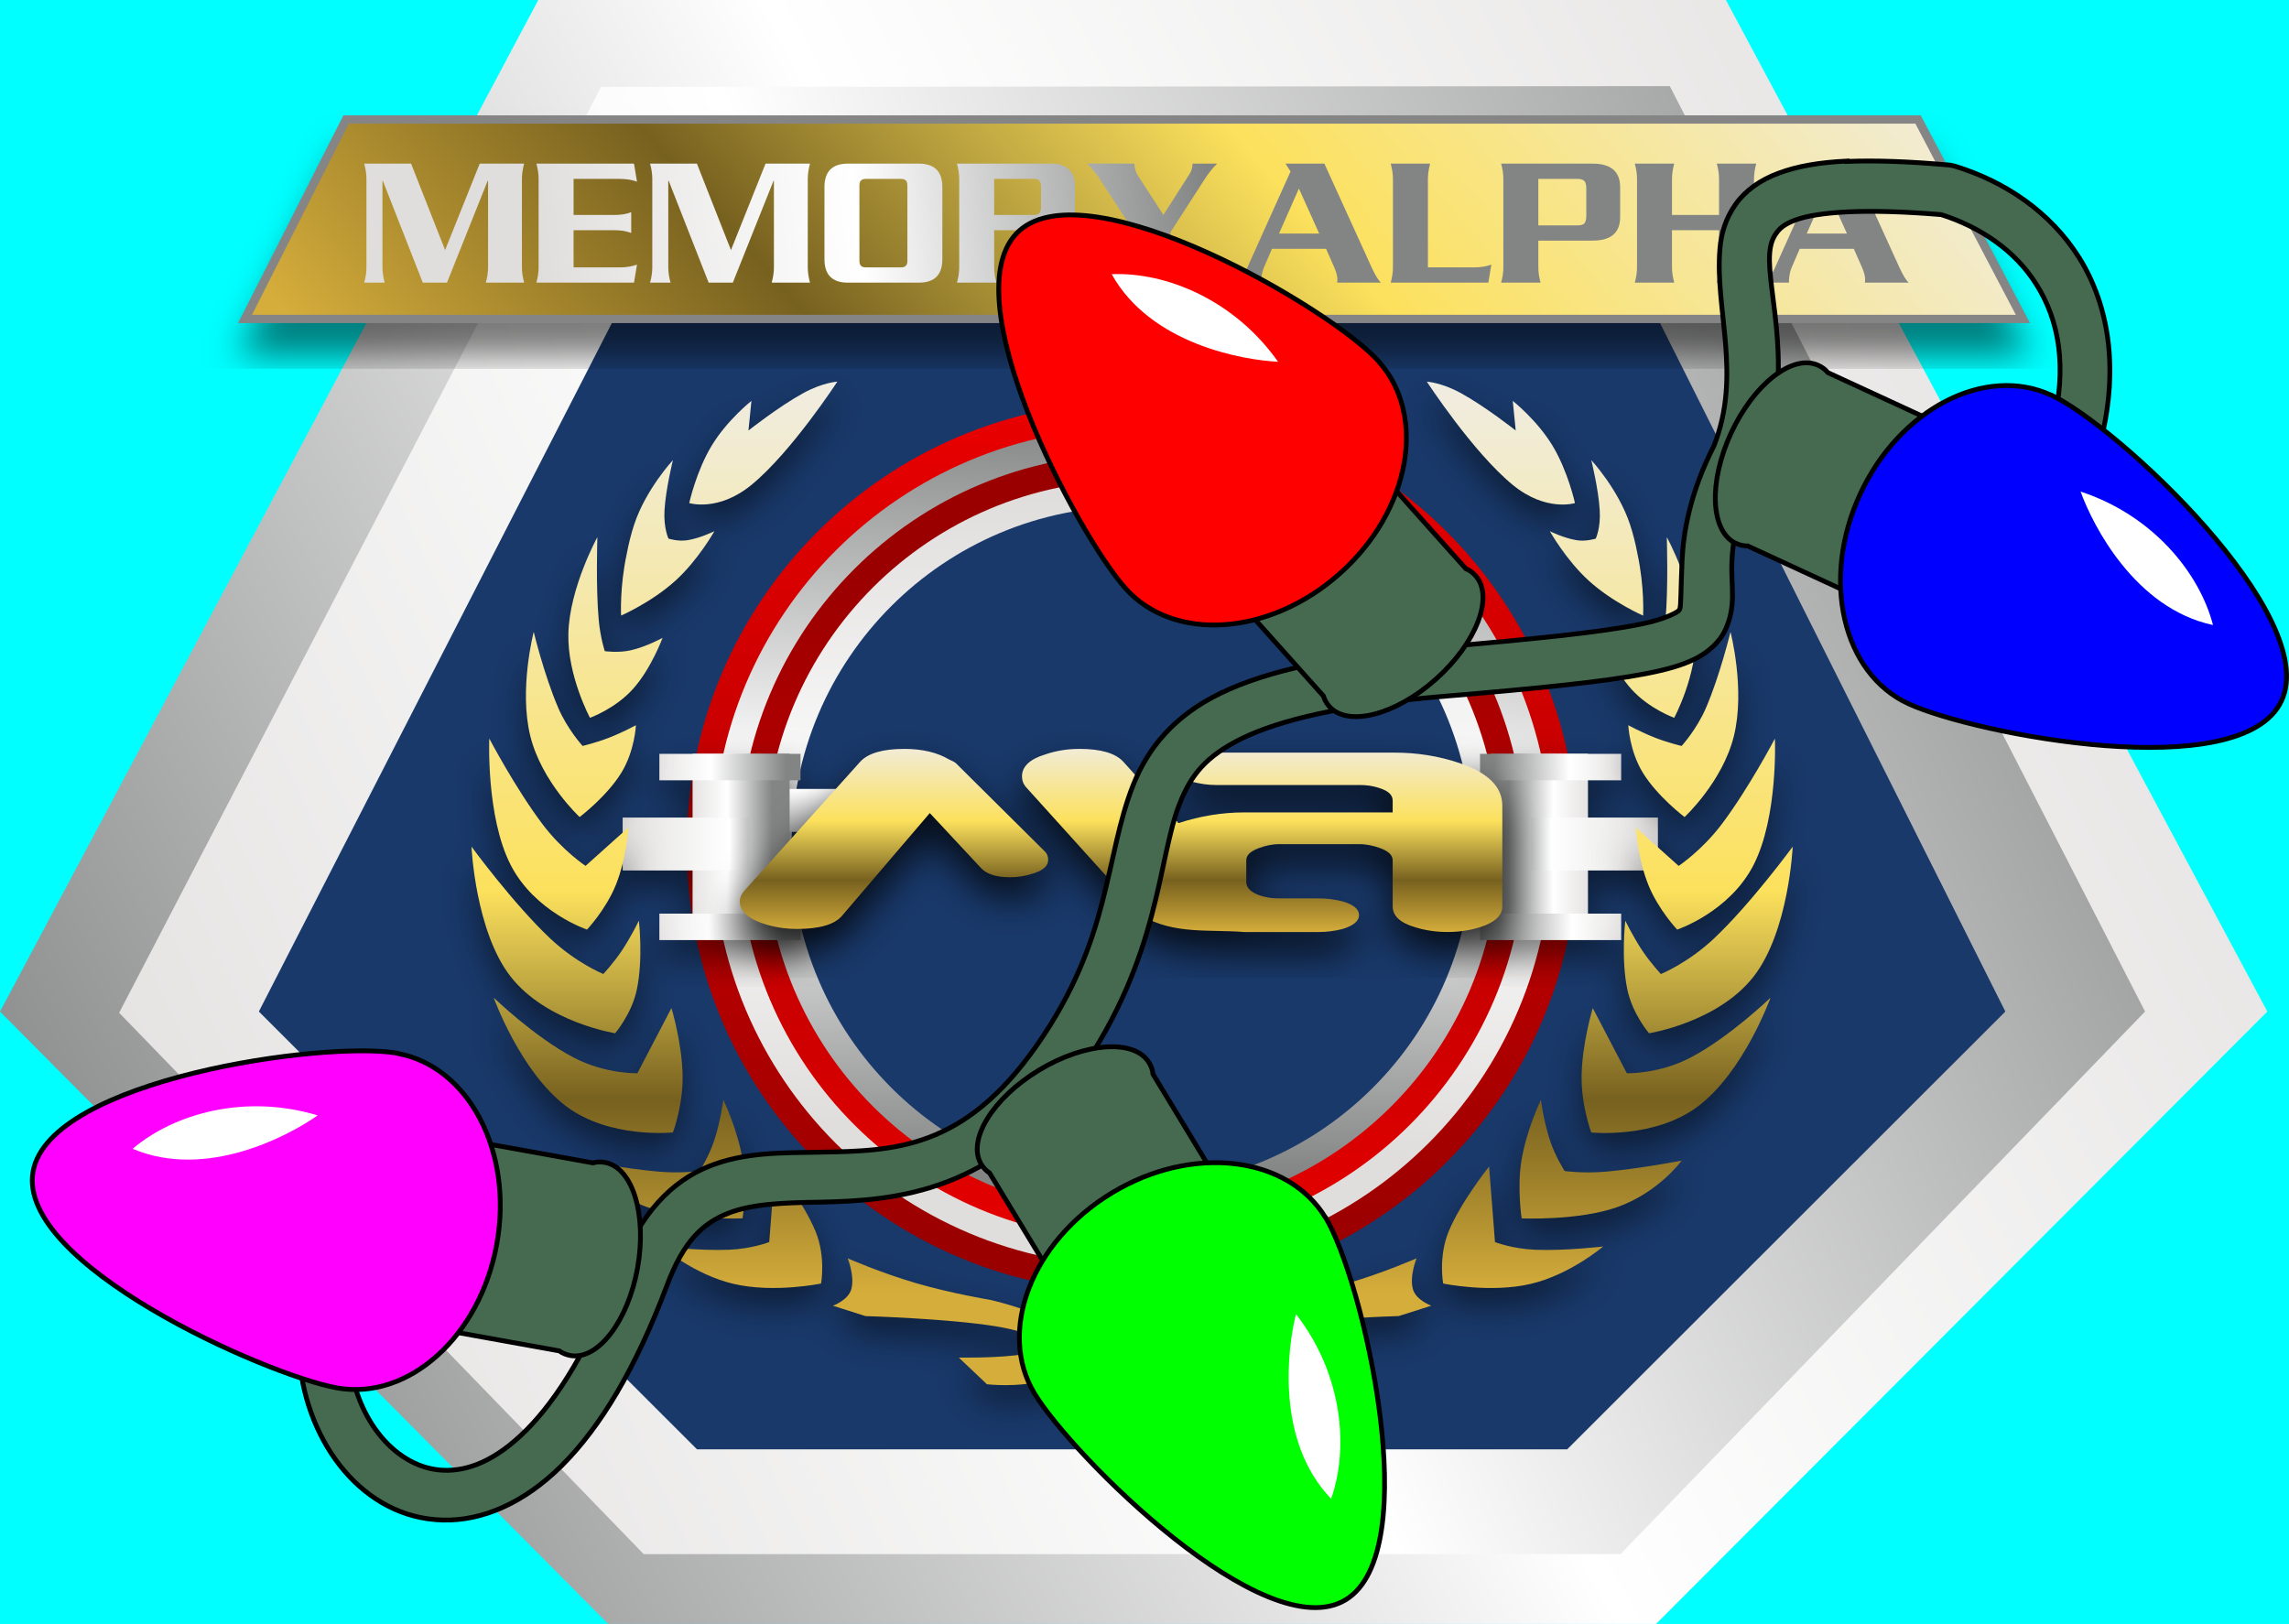
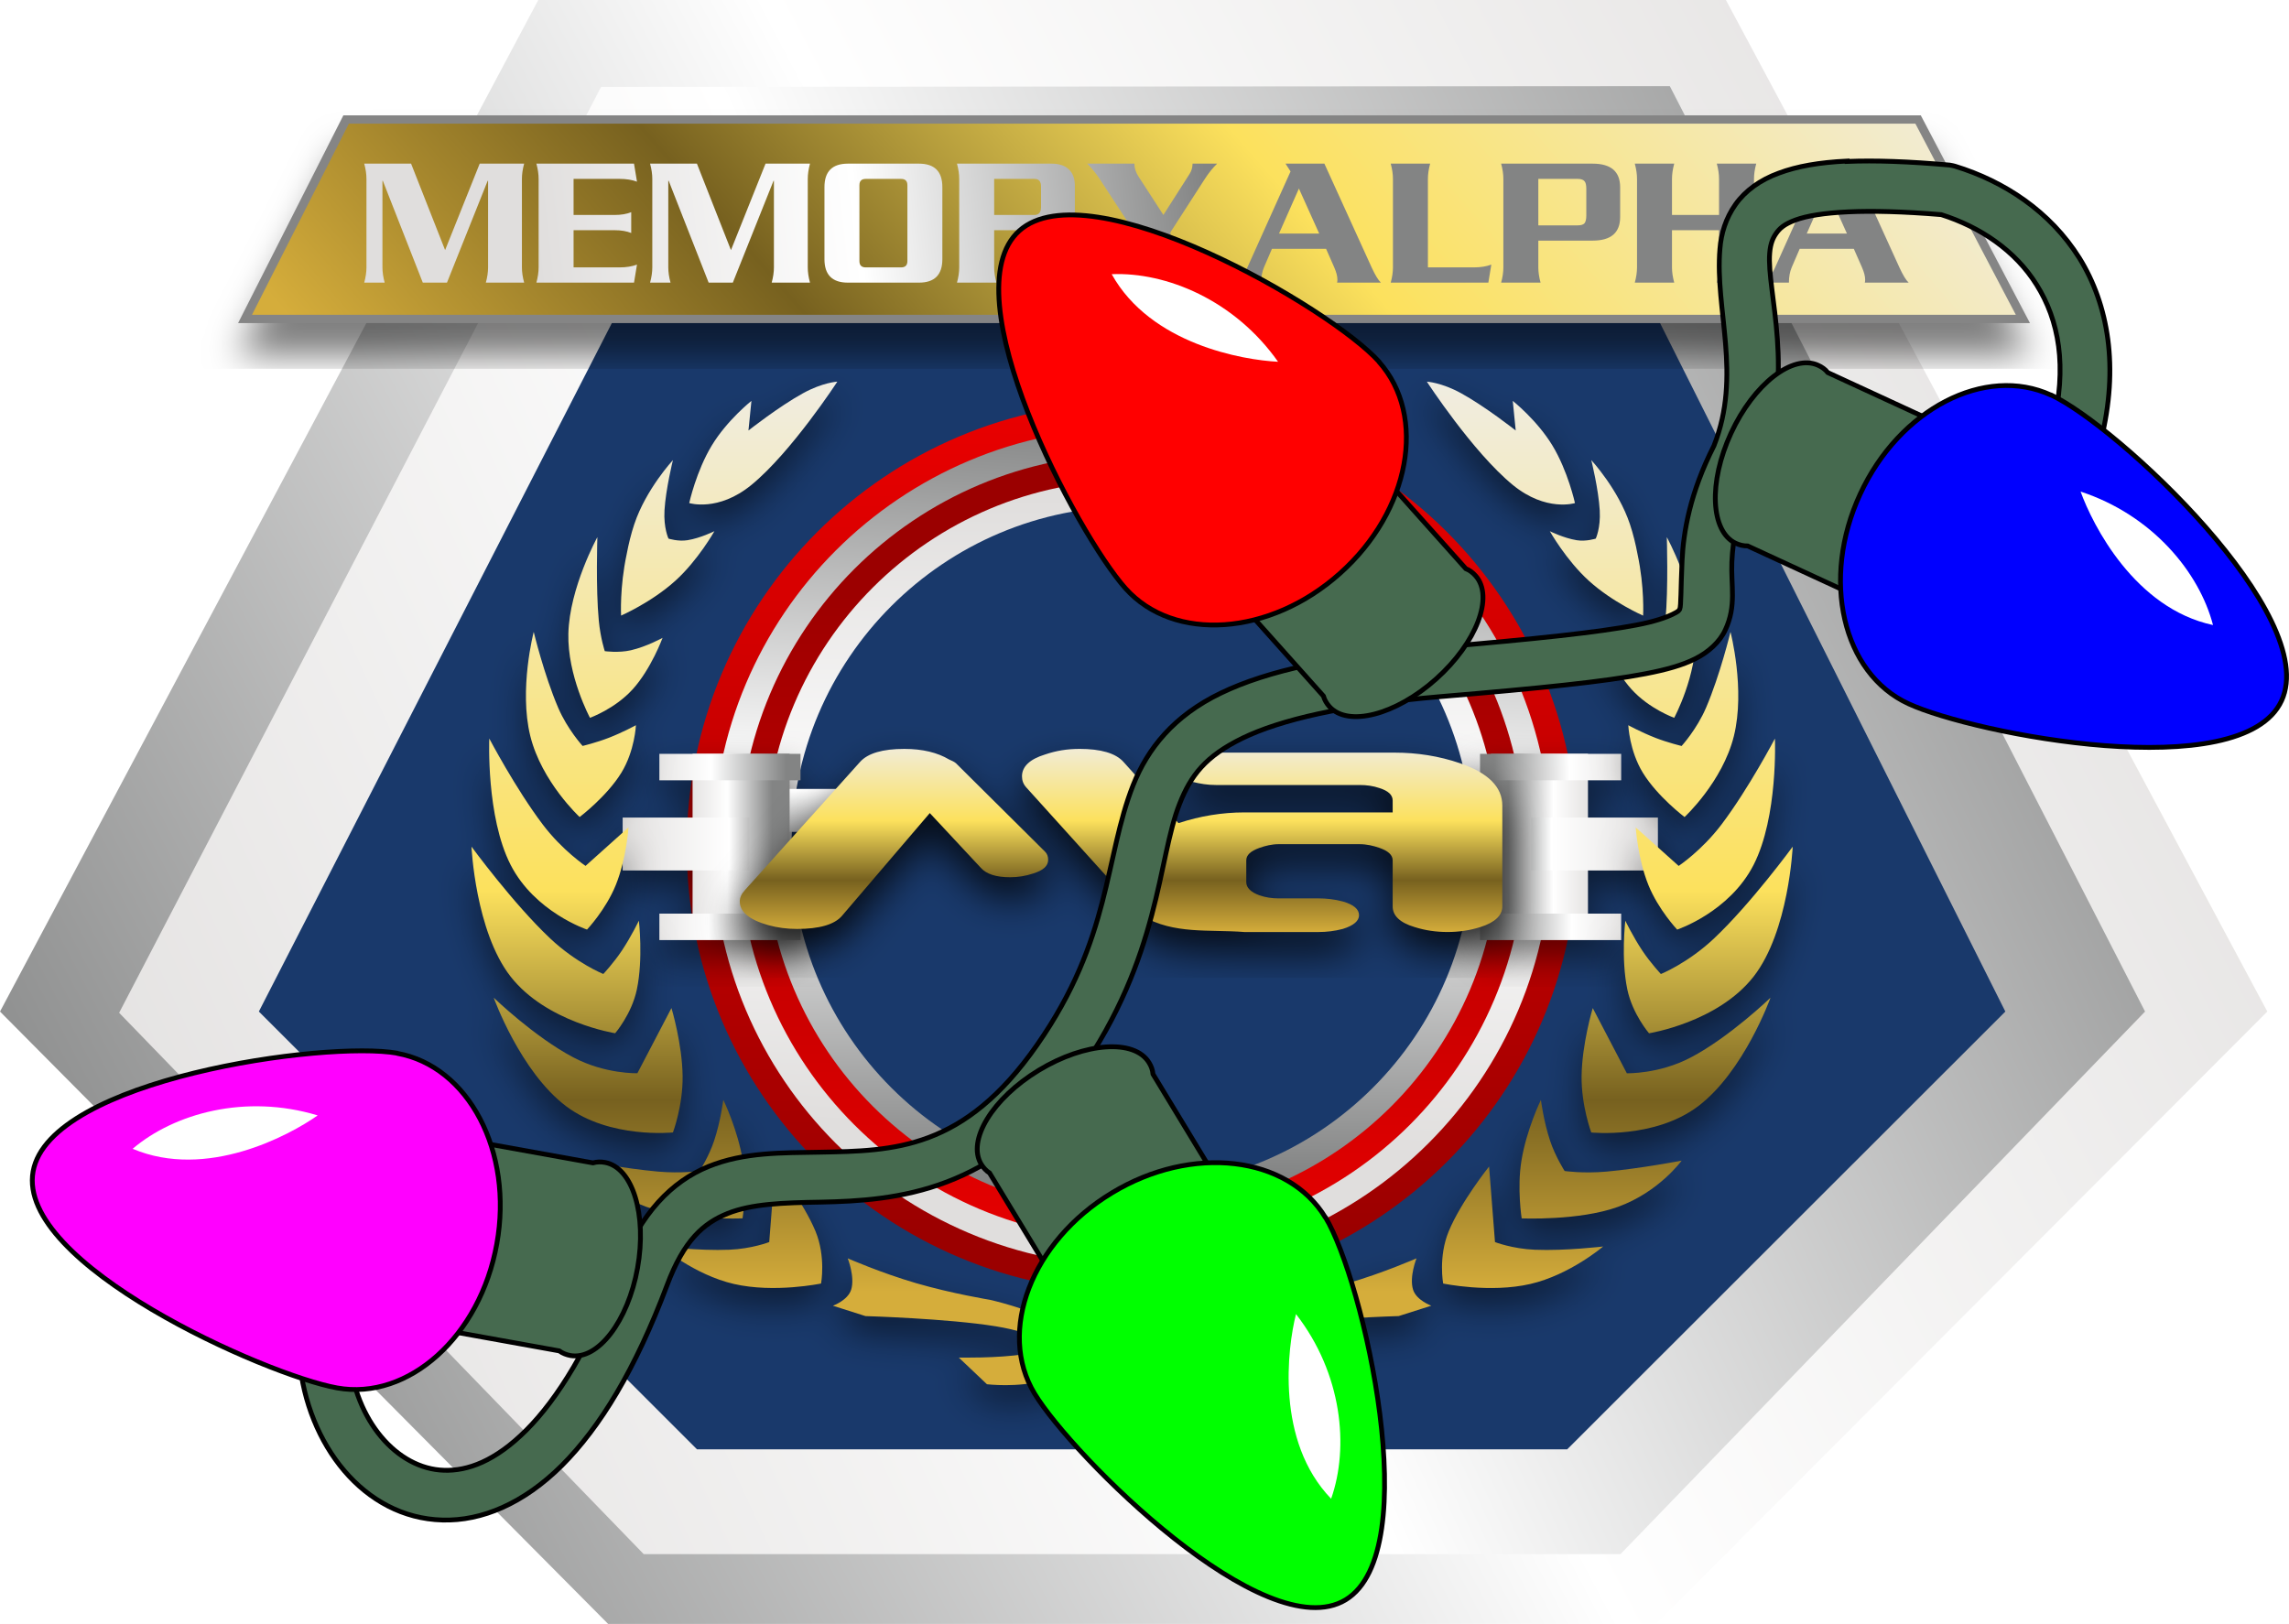
<svg xmlns="http://www.w3.org/2000/svg" xmlns:xlink="http://www.w3.org/1999/xlink" width="131.063" height="93">
  <defs>
    <linearGradient id="linearGradient3301">
      <stop stop-color="#838484" />
      <stop stop-color="#ffffff" offset="0.247" />
      <stop stop-color="#e0dedd" offset="1" />
    </linearGradient>
    <linearGradient id="linearGradient4161">
      <stop stop-color="#9b0000" />
      <stop stop-color="#f30000" offset="1" />
    </linearGradient>
    <linearGradient id="linearGradient4590">
      <stop stop-color="#efeeef" />
      <stop stop-color="#fce15d" offset="0.582" />
      <stop stop-color="#77611f" offset="0.8" />
      <stop stop-color="#d5ad3b" offset="1" />
    </linearGradient>
    <linearGradient id="linearGradient4540-Silver">
      <stop stop-color="#838484" />
      <stop stop-color="#ffffff" offset="0.52" />
      <stop stop-color="#e0dedd" offset="1" />
    </linearGradient>
    <linearGradient id="linearGradient4508-Gold">
      <stop stop-color="#efeeef" />
      <stop stop-color="#fce15d" offset="0.439" />
      <stop stop-color="#77611f" offset="0.737" />
      <stop stop-color="#d5ad3b" offset="1" />
    </linearGradient>
    <filter id="filter3903" width="1.5" height="1.5" x="-0.25" y="-0.25" color-interpolation-filters="sRGB">
      <feGaussianBlur in="SourceAlpha" stdDeviation="1" result="blur" />
      <feColorMatrix result="bluralpha" type="matrix" values="1 0 0 0 0 0 1 0 0 0 0 0 1 0 0 0 0 0 0.5 0" />
      <feOffset in="bluralpha" dx="0" dy="2" result="offsetBlur" />
      <feMerge>
        <feMergeNode in="offsetBlur" />
        <feMergeNode in="SourceGraphic" />
      </feMerge>
    </filter>
    <filter id="filter3931" width="1.5" height="1.5" x="-0.25" y="-0.25" color-interpolation-filters="sRGB">
      <feGaussianBlur in="SourceAlpha" stdDeviation="1" result="blur" />
      <feColorMatrix result="bluralpha" type="matrix" values="1 0 0 0 0 0 1 0 0 0 0 0 1 0 0 0 0 0 0.5 0" />
      <feOffset in="bluralpha" dx="0" dy="1" result="offsetBlur" />
      <feMerge>
        <feMergeNode in="offsetBlur" />
        <feMergeNode in="SourceGraphic" />
      </feMerge>
    </filter>
    <linearGradient id="linearGradient4540-Silver-0">
      <stop stop-color="#838484" />
      <stop stop-color="#ffffff" offset="0.52" />
      <stop stop-color="#e0dedd" offset="1" />
    </linearGradient>
    <linearGradient id="linearGradient4540-Silver-1">
      <stop stop-color="#838484" />
      <stop stop-color="#ffffff" offset="0.52" />
      <stop stop-color="#e0dedd" offset="1" />
    </linearGradient>
    <linearGradient id="linearGradient4540-Silver-7">
      <stop stop-color="#838484" />
      <stop stop-color="#ffffff" offset="0.52" />
      <stop stop-color="#e0dedd" offset="1" />
    </linearGradient>
    <linearGradient id="linearGradient4540-Silver-1-7">
      <stop stop-color="#838484" />
      <stop stop-color="#ffffff" offset="0.52" />
      <stop stop-color="#e0dedd" offset="1" />
    </linearGradient>
    <linearGradient id="linearGradient4540-Silver-0-7">
      <stop stop-color="#838484" />
      <stop stop-color="#ffffff" offset="0.52" />
      <stop stop-color="#e0dedd" offset="1" />
    </linearGradient>
    <linearGradient id="linearGradient3301-6">
      <stop stop-color="#838484" />
      <stop stop-color="#ffffff" offset="0.247" />
      <stop stop-color="#e0dedd" offset="1" />
    </linearGradient>
    <filter id="filter3765" width="1.5" height="1.5" x="-0.25" y="-0.25" color-interpolation-filters="sRGB">
      <feGaussianBlur in="SourceAlpha" stdDeviation="1" result="blur" />
      <feColorMatrix result="bluralpha" type="matrix" values="1 0 0 0 0 0 1 0 0 0 0 0 1 0 0 0 0 0 0.5 0" />
      <feOffset in="bluralpha" dx="0" dy="1" result="offsetBlur" />
      <feMerge>
        <feMergeNode in="offsetBlur" />
        <feMergeNode in="SourceGraphic" />
      </feMerge>
    </filter>
    <filter id="filter3779" width="1.5" height="1.5" x="-0.25" y="-0.25" color-interpolation-filters="sRGB">
      <feGaussianBlur in="SourceAlpha" stdDeviation="1" result="blur" />
      <feColorMatrix result="bluralpha" type="matrix" values="1 0 0 0 0 0 1 0 0 0 0 0 1 0 0 0 0 0 0.5 0" />
      <feOffset in="bluralpha" dx="0" dy="1" result="offsetBlur" />
      <feMerge>
        <feMergeNode in="offsetBlur" />
        <feMergeNode in="SourceGraphic" />
      </feMerge>
    </filter>
    <filter id="filter3958" width="1.5" height="1.5" x="-0.25" y="-0.25" color-interpolation-filters="sRGB">
      <feGaussianBlur in="SourceAlpha" stdDeviation="1" result="blur" />
      <feColorMatrix result="bluralpha" type="matrix" values="1 0 0 0 0 0 1 0 0 0 0 0 1 0 0 0 0 0 0.8 0" />
      <feOffset in="bluralpha" dx="0" dy="1" result="offsetBlur" />
      <feMerge>
        <feMergeNode in="offsetBlur" />
        <feMergeNode in="SourceGraphic" />
      </feMerge>
    </filter>
    <linearGradient xlink:href="#linearGradient4540-Silver" id="linearGradient3202" gradientUnits="userSpaceOnUse" x1="138" y1="118.362" x2="263" y2="52.362" />
    <linearGradient xlink:href="#linearGradient4540-Silver" id="linearGradient3204" gradientUnits="userSpaceOnUse" x1="261" y1="58.362" x2="138" y2="115.362" />
    <linearGradient xlink:href="#linearGradient4508-Gold" id="linearGradient3206" gradientUnits="userSpaceOnUse" x1="237.345" y1="24.433" x2="170.786" y2="80.059" />
    <linearGradient xlink:href="#linearGradient4540-Silver" id="linearGradient3208" gradientUnits="userSpaceOnUse" x1="455.489" y1="45.36" x2="340.223" y2="58.105" />
    <linearGradient xlink:href="#linearGradient4540-Silver" id="linearGradient3210" gradientUnits="userSpaceOnUse" x1="455.489" y1="45.36" x2="340.223" y2="58.105" />
    <linearGradient xlink:href="#linearGradient4540-Silver" id="linearGradient3212" gradientUnits="userSpaceOnUse" x1="455.489" y1="45.36" x2="340.223" y2="58.105" />
    <linearGradient xlink:href="#linearGradient4540-Silver" id="linearGradient3214" gradientUnits="userSpaceOnUse" x1="455.489" y1="45.36" x2="340.223" y2="58.105" />
    <linearGradient xlink:href="#linearGradient4540-Silver" id="linearGradient3216" gradientUnits="userSpaceOnUse" x1="455.489" y1="45.36" x2="340.223" y2="58.105" />
    <linearGradient xlink:href="#linearGradient4540-Silver" id="linearGradient3218" gradientUnits="userSpaceOnUse" x1="455.489" y1="45.36" x2="340.223" y2="58.105" />
    <linearGradient xlink:href="#linearGradient4540-Silver" id="linearGradient3220" gradientUnits="userSpaceOnUse" x1="455.489" y1="45.36" x2="340.223" y2="58.105" />
    <linearGradient xlink:href="#linearGradient4540-Silver" id="linearGradient3223" gradientUnits="userSpaceOnUse" x1="455.489" y1="45.36" x2="340.223" y2="58.105" />
    <linearGradient xlink:href="#linearGradient4540-Silver" id="linearGradient3225" gradientUnits="userSpaceOnUse" x1="455.489" y1="45.36" x2="340.223" y2="58.105" />
    <linearGradient xlink:href="#linearGradient4540-Silver" id="linearGradient3227" gradientUnits="userSpaceOnUse" x1="455.489" y1="45.36" x2="340.223" y2="58.105" />
    <linearGradient xlink:href="#linearGradient4540-Silver" id="linearGradient3229" gradientUnits="userSpaceOnUse" x1="455.489" y1="45.36" x2="340.223" y2="58.105" />
    <linearGradient xlink:href="#linearGradient4540-Silver" id="linearGradient3231" gradientUnits="userSpaceOnUse" x1="455.489" y1="45.36" x2="340.223" y2="58.105" />
    <linearGradient xlink:href="#linearGradient4540-Silver" id="linearGradient3233" gradientUnits="userSpaceOnUse" x1="455.489" y1="45.36" x2="340.223" y2="58.105" />
    <linearGradient xlink:href="#linearGradient4540-Silver" id="linearGradient3235" gradientUnits="userSpaceOnUse" x1="455.489" y1="45.36" x2="340.223" y2="58.105" />
    <linearGradient xlink:href="#linearGradient4161" id="linearGradient3237" gradientUnits="userSpaceOnUse" x1="74.964" y1="80.857" x2="75.5" y2="27.286" />
    <linearGradient xlink:href="#linearGradient4540-Silver" id="linearGradient3239" gradientUnits="userSpaceOnUse" x1="75.5" y1="34.071" x2="73.179" y2="75.143" />
    <linearGradient xlink:href="#linearGradient4161" id="linearGradient3241" gradientUnits="userSpaceOnUse" x1="75.5" y1="43" x2="75.5" y2="88" />
    <linearGradient xlink:href="#linearGradient4540-Silver" id="linearGradient3243" gradientUnits="userSpaceOnUse" x1="74.786" y1="77.286" x2="74.964" y2="38.536" />
    <linearGradient xlink:href="#linearGradient4540-Silver" id="linearGradient3245" gradientUnits="userSpaceOnUse" gradientTransform="translate(129.6994 29.87555)" x1="-8.649" y1="56.621" x2="-8.649" y2="50.749" />
    <linearGradient xlink:href="#linearGradient4540-Silver-1" id="linearGradient3247" gradientUnits="userSpaceOnUse" gradientTransform="translate(128.5833 33.8846)" x1="-8.649" y1="56.621" x2="-8.649" y2="50.749" />
    <linearGradient xlink:href="#linearGradient4540-Silver" id="linearGradient3249" gradientUnits="userSpaceOnUse" gradientTransform="translate(32.51611 6.128592)" x1="85.151" y1="81.069" x2="80.227" y2="81.069" />
    <linearGradient xlink:href="#linearGradient4540-Silver" id="linearGradient3251" gradientUnits="userSpaceOnUse" gradientTransform="translate(33.01408 7.649792)" x1="85.467" y1="74.503" x2="77.196" y2="74.44" />
    <linearGradient xlink:href="#linearGradient4540-Silver-0" id="linearGradient3253" gradientUnits="userSpaceOnUse" gradientTransform="translate(33.01408 16.7997)" x1="85.214" y1="74.376" x2="77.196" y2="74.44" />
    <linearGradient xlink:href="#linearGradient3301" id="linearGradient3255" gradientUnits="userSpaceOnUse" gradientTransform="matrix(1 0 0 1.297297 -0.1510996 -23.71091)" x1="117.539" y1="85.236" x2="108.764" y2="85.236" />
    <linearGradient xlink:href="#linearGradient4540-Silver-7" id="linearGradient3257" gradientUnits="userSpaceOnUse" gradientTransform="translate(129.6994 29.87555)" x1="-8.649" y1="56.621" x2="-8.649" y2="50.749" />
    <linearGradient xlink:href="#linearGradient4540-Silver-1-7" id="linearGradient3259" gradientUnits="userSpaceOnUse" gradientTransform="translate(128.5833 33.8846)" x1="-8.649" y1="56.621" x2="-8.649" y2="50.749" />
    <linearGradient xlink:href="#linearGradient4540-Silver-7" id="linearGradient3261" gradientUnits="userSpaceOnUse" gradientTransform="translate(32.51611 6.128592)" x1="85.151" y1="81.069" x2="80.227" y2="81.069" />
    <linearGradient xlink:href="#linearGradient4540-Silver-7" id="linearGradient3263" gradientUnits="userSpaceOnUse" gradientTransform="translate(33.01408 7.649792)" x1="85.467" y1="74.503" x2="77.196" y2="74.44" />
    <linearGradient xlink:href="#linearGradient4540-Silver-0-7" id="linearGradient3265" gradientUnits="userSpaceOnUse" gradientTransform="translate(33.01408 16.7997)" x1="85.214" y1="74.376" x2="77.196" y2="74.44" />
    <linearGradient xlink:href="#linearGradient3301-6" id="linearGradient3267" gradientUnits="userSpaceOnUse" gradientTransform="matrix(1 0 0 1.297297 -0.1510996 -23.71091)" x1="117.539" y1="85.236" x2="108.764" y2="85.236" />
    <linearGradient xlink:href="#linearGradient4508-Gold" id="linearGradient3269" gradientUnits="userSpaceOnUse" gradientTransform="matrix(0.587705 0 0 0.587705 143.8609 56.09982)" x1="86.679" y1="42.413" x2="86.679" y2="59.429" />
    <linearGradient xlink:href="#linearGradient4590" id="linearGradient3271" gradientUnits="userSpaceOnUse" gradientTransform="translate(-0.3243775 0)" x1="214" y1="57.362" x2="214" y2="112.362" />
    <path id="cap" fill="#466a4f" stroke="#000000" stroke-width="0.25" d="m 82.78 44.2 l 5.36 6 c 0.06 0.21 0.17 0.39 0.31 0.55 0.97 1.08 3.46 0.44 5.56 -1.44 2.1 -1.88 3.02 -4.28 2.05 -5.37 -0.14 -0.16 -0.31 -0.29 -0.51 -0.37 l -5.36 -6 z" />
    <path id="bulb" stroke="#000000" stroke-width="0.25" stroke-linejoin="round" d="m 91.03 32.8 c 2.52 2.82 1.62 7.76 -2.02 11.01 -3.64 3.26 -8.65 3.61 -11.17 0.79 -2.52 -2.82 -9.18 -15.36 -5.53 -18.62 3.64 -3.26 16.2 4 18.73 6.82 z" />
    <path id="gleam" fill="#ffffff" d="m 85.78 32.8 c -1.82 -0.09 -6.63 -0.91 -8.66 -4.56 2.84 -0.12 6.4 1.35 8.66 4.56 z" />
  </defs>
-   <rect width="100%" height="100%" fill="#00ffff" />
+   <rect width="100%" height="100%" fill="#ffffff" />
  <g transform="translate(-135.1786 -38.36218)">
    <path d="M 166 38.362 135.179 96.291 170 131.362 l 60 0 35 -35.071 -31 -57.929 z" fill="url(#linearGradient3202)" />
    <path d="M 142 96.362 169.595 43.339 230.789 43.296 258 96.291 l -30.035 31.071 -55.93 0 z" fill="url(#linearGradient3204)" />
    <path d="m 150 96.291 25.088 25.071 49.825 0 L 250 96.291 226.68 49.785 173.767 49.928 z" fill="#19396b" />
    <path d="m 149.214 57.362 5.786 -12 90 0 6 12 z" fill="url(#linearGradient3206)" transform="matrix(1.00008 0 0 0.9517445 -0.01595527 2.032081)" stroke="#858585" stroke-width="0.5" filter="url(#filter3903)" />
    <g fill="url(#linearGradient3235)" transform="matrix(0.3327476 0 0 0.3327476 52.6846 33.81543)">
      <g fill="url(#linearGradient3220)">
        <path fill="url(#linearGradient3208)" d="m 338.111 62.308 -6.592 0 c 0.256 -0.939 0.384 -1.813 0.384 -2.624 l 0 -14.912 -0.064 0 -7.008 17.536 -4.16 0 -6.88 -17.536 -0.064 0 0 14.912 c -1e-5 0.811 0.128 1.685 0.384 2.624 l -3.52 0 c 0.256 -0.939 0.384 -1.813 0.384 -2.624 l 0 -15.232 c -10e-6 -0.811 -0.128 -1.685 -0.384 -2.624 l 8.064 0 5.856 14.88 5.952 -14.88 7.648 0 c -0.256 0.939 -0.384 1.813 -0.384 2.624 l 0 15.232 c -3e-5 0.811 0.128 1.685 0.384 2.624" />
        <path fill="url(#linearGradient3210)" d="m 357.528 59.204 -0.512 3.104 -16.8 0 c 0.256 -0.939 0.384 -1.813 0.384 -2.624 l 0 -15.232 c -10e-6 -0.811 -0.128 -1.685 -0.384 -2.624 l 16.8 0 0.512 3.104 c -0.853 -0.32 -1.856 -0.48 -3.008 -0.48 l -7.904 0 0 6.208 7.072 0 c 1.109 1.2e-5 2.059 -0.16 2.848 -0.48 l 0 3.584 c -0.789 -0.32 -1.739 -0.48 -2.848 -0.48 l -7.072 0 0 6.4 7.904 0 c 1.152 3e-6 2.155 -0.16 3.008 -0.48" />
        <path fill="url(#linearGradient3212)" d="m 387.298 62.308 -6.592 0 c 0.256 -0.939 0.384 -1.813 0.384 -2.624 l 0 -14.912 -0.064 0 -7.008 17.536 -4.16 0 -6.88 -17.536 -0.064 0 0 14.912 c -1e-5 0.811 0.128 1.685 0.384 2.624 l -3.52 0 c 0.256 -0.939 0.384 -1.813 0.384 -2.624 l 0 -15.232 c -10e-6 -0.811 -0.128 -1.685 -0.384 -2.624 l 8.064 0 5.856 14.88 5.952 -14.88 7.648 0 c -0.256 0.939 -0.384 1.813 -0.384 2.624 l 0 15.232 c -3e-5 0.811 0.128 1.685 0.384 2.624" />
        <path fill="url(#linearGradient3214)" d="m 410.075 58.276 c -3e-5 2.688 -1.344 4.032 -4.032 4.032 l -12.224 0 c -2.688 0 -4.032 -1.344 -4.032 -4.032 l 0 -12.416 c -10e-6 -2.688 1.344 -4.032 4.032 -4.032 l 12.224 0 c 2.688 2.1e-5 4.032 1.344 4.032 4.032 l 0 12.416 m -6.016 0.32 0 -13.056 c -2e-5 -0.725 -0.363 -1.088 -1.088 -1.088 l -6.08 0 c -0.725 1.8e-5 -1.088 0.363 -1.088 1.088 l 0 13.056 c -1e-5 0.725 0.363 1.088 1.088 1.088 l 6.08 0 c 0.725 3e-6 1.088 -0.363 1.088 -1.088" />
        <path fill="url(#linearGradient3216)" d="m 433.807 62.308 -6.816 0 -3.52 -9.024 -4.48 0 0 6.4 c -1e-5 0.811 0.128 1.685 0.384 2.624 l -6.784 0 c 0.256 -0.939 0.384 -1.813 0.384 -2.624 l 0 -15.232 c -10e-6 -0.811 -0.128 -1.685 -0.384 -2.624 l 16.32 0 c 1.301 2.1e-5 2.304 0.352 3.008 1.056 0.64 0.661 0.96 1.579 0.96 2.752 l 0 4.352 c -2e-5 1.984 -1.056 3.115 -3.168 3.392 l 2.496 6.304 c 0.448 1.131 0.981 2.005 1.6 2.624 m -6.752 -13.024 0 -3.52 c -2e-5 -0.875 -0.373 -1.312 -1.12 -1.312 l -6.944 0 0 6.208 6.944 0 c 0.747 1.2e-5 1.12 -0.459 1.12 -1.376" />
        <path fill="url(#linearGradient3218)" d="m 457.355 41.828 c -0.747 0.725 -1.451 1.6 -2.112 2.624 l -5.92 9.184 0 6.048 c -2e-5 0.811 0.128 1.685 0.384 2.624 l -7.04 0 c 0.256 -0.939 0.384 -1.813 0.384 -2.624 l 0 -6.176 -5.92 -9.056 c -0.661 -1.003 -1.376 -1.877 -2.144 -2.624 l 8.128 0 c -10e-6 0.747 0.235 1.483 0.704 2.208 l 4.288 6.624 4.512 -7.072 c 0.32 -0.491 0.491 -1.077 0.512 -1.76 l 4.224 0" />
      </g>
      <g fill="url(#linearGradient3233)">
        <path fill="url(#linearGradient3223)" d="m 485.541 62.308 -7.552 0 c 0.043 -0.128 0.064 -0.299 0.064 -0.512 -2e-5 -0.576 -0.181 -1.28 -0.544 -2.112 l -1.408 -3.2 -9.312 0 -1.376 3.2 c -0.32 0.747 -0.48 1.621 -0.48 2.624 l -3.936 0 c 0.725 -1.024 1.248 -1.899 1.568 -2.624 l 7.424 -16.512 -0.864 -1.344 6.688 0 8.128 17.856 c 0.619 1.344 1.152 2.219 1.6 2.624 m -10.624 -8.448 -3.488 -7.744 -3.424 7.744 6.912 0" />
        <path fill="url(#linearGradient3225)" d="m 504.538 59.204 -0.512 3.104 -16.8 0 c 0.256 -0.939 0.384 -1.813 0.384 -2.624 l 0 -15.232 c 0 -0.811 -0.128 -1.685 -0.384 -2.624 l 6.784 0 c -0.256 0.939 -0.384 1.813 -0.384 2.624 l 0 15.232 7.904 0 c 1.152 3e-6 2.155 -0.16 3.008 -0.48" />
        <path fill="url(#linearGradient3227)" d="m 526.706 51.012 c -2e-5 2.709 -1.579 4.064 -4.736 4.064 l -9.344 0 0 4.608 c -10e-6 0.811 0.128 1.685 0.384 2.624 l -6.784 0 c 0.256 -0.939 0.384 -1.813 0.384 -2.624 l 0 -15.232 c 0 -0.811 -0.128 -1.685 -0.384 -2.624 l 15.744 0 c 3.157 2.1e-5 4.736 1.355 4.736 4.064 l 0 5.12 m -5.824 -0.256 0 -4.608 c -2e-5 -0.64 -0.107 -1.077 -0.32 -1.312 -0.213 -0.256 -0.608 -0.384 -1.184 -0.384 l -6.752 0 0 8 6.752 0 c 0.576 1e-5 0.971 -0.117 1.184 -0.352 0.213 -0.256 0.32 -0.704 0.32 -1.344" />
        <path fill="url(#linearGradient3229)" d="m 550.122 62.308 -6.784 0 c 0.256 -0.939 0.384 -1.813 0.384 -2.624 l 0 -6.4 -8.096 0 0 6.4 c -10e-6 0.811 0.128 1.685 0.384 2.624 l -6.784 0 c 0.256 -0.939 0.384 -1.813 0.384 -2.624 l 0 -15.232 c 0 -0.811 -0.128 -1.685 -0.384 -2.624 l 6.784 0 c -0.256 0.939 -0.384 1.813 -0.384 2.624 l 0 6.208 8.096 0 0 -6.208 c -2e-5 -0.811 -0.128 -1.685 -0.384 -2.624 l 6.784 0 c -0.256 0.939 -0.384 1.813 -0.384 2.624 l 0 15.232 c -2e-5 0.811 0.128 1.685 0.384 2.624" />
        <path fill="url(#linearGradient3231)" d="m 576.354 62.308 -7.552 0 c 0.043 -0.128 0.064 -0.299 0.064 -0.512 -2e-5 -0.576 -0.181 -1.28 -0.544 -2.112 l -1.408 -3.2 -9.312 0 -1.376 3.2 c -0.32 0.747 -0.48 1.621 -0.48 2.624 l -3.936 0 c 0.725 -1.024 1.248 -1.899 1.568 -2.624 l 7.424 -16.512 -0.864 -1.344 6.688 0 8.128 17.856 c 0.619 1.344 1.152 2.219 1.6 2.624 m -10.624 -8.448 -3.488 -7.744 -3.424 7.744 6.912 0" />
      </g>
    </g>
    <path transform="translate(124.5 28.36218)" d="M 101 58.5 C 101 72.583 89.583 84 75.5 84 61.417 84 50 72.583 50 58.5 50 44.417 61.417 33 75.5 33 c 14.03 0 25.425 11.334 25.5 25.364" fill="url(#linearGradient3237)" />
    <path transform="translate(124.5 28.36218)" d="m 99.5 58.5 c 0 13.255 -10.745 24 -24 24 -13.255 0 -24 -10.745 -24 -24 0 -13.255 10.745 -24 24 -24 13.205 0 23.929 10.667 24 23.872" fill="url(#linearGradient3239)" />
    <path transform="translate(124.5 28.36218)" d="M 98 58.5 C 98 70.926 87.926 81 75.5 81 63.074 81 53 70.926 53 58.5 53 46.074 63.074 36 75.5 36 87.879 36 97.933 46 98 58.38" fill="url(#linearGradient3241)" />
    <path transform="translate(124.5 28.36218)" d="m 96.5 58.5 c 0 11.598 -9.402 21 -21 21 -11.598 0 -21 -9.402 -21 -21 0 -11.598 9.402 -21 21 -21 11.554 0 20.938 9.334 21 20.888" fill="url(#linearGradient3243)" />
    <path transform="translate(124.5 28.36218)" d="M 95 58.5 C 95 69.27 86.27 78 75.5 78 64.73 78 56 69.27 56 58.5 56 47.73 64.73 39 75.5 39 c 10.729 0 19.442 8.667 19.5 19.396" fill="#19396b" />
    <g transform="translate(61.71227 0.2008477)" filter="url(#filter3779)">
      <rect y="83.34" x="116.631" height="2.462" width="5.682" fill="url(#linearGradient3245)" />
      <rect y="87.349" x="115.514" height="2.462" width="5.682" fill="url(#linearGradient3247)" />
      <rect y="81.326" x="113.122" height="10.607" width="5.556" fill="url(#linearGradient3249)" />
      <rect y="81.332" x="111.221" height="1.515" width="8.081" fill="url(#linearGradient3251)" />
      <rect y="90.482" x="111.221" height="1.515" width="8.081" fill="url(#linearGradient3253)" />
      <rect y="84.981" x="109.118" height="3.03" width="7.26" fill="url(#linearGradient3255)" />
    </g>
    <g filter="url(#filter3765)" transform="matrix(-1 0 0 1 339.2245 0.2008477)">
      <rect y="83.34" x="116.631" height="2.462" width="5.682" fill="url(#linearGradient3257)" />
      <rect y="87.349" x="115.514" height="2.462" width="5.682" fill="url(#linearGradient3259)" />
      <rect y="81.326" x="113.122" height="10.607" width="5.556" fill="url(#linearGradient3261)" />
      <rect y="81.332" x="111.221" height="1.515" width="8.081" fill="url(#linearGradient3263)" />
      <rect y="90.482" x="111.221" height="1.515" width="8.081" fill="url(#linearGradient3265)" />
      <rect y="84.981" x="109.118" height="3.03" width="7.26" fill="url(#linearGradient3267)" />
    </g>
    <path fill="url(#linearGradient3269)" filter="url(#filter3958)" d="m 188.914 81.806 c -1.081 9e-6 -1.827 0.217 -2.219 0.656 l -5.781 6.438 c -0.172 0.188 -0.25 0.374 -0.25 0.562 0 0.517 0.481 0.921 1.438 1.188 0.454 0.125 0.92 0.188 1.438 0.188 1.113 0 1.874 -0.217 2.25 -0.656 l 4.406 -5.156 2.562 2.75 c 0.282 0.313 0.763 0.469 1.469 0.469 0.392 2e-6 0.78 -0.062 1.156 -0.188 0.501 -0.157 0.75 -0.374 0.75 -0.688 -2e-5 -0.157 -0.047 -0.297 -0.156 -0.406 l -4.469 -4.438 c -0.094 -0.078 -0.203 -0.125 -0.344 -0.188 -0.58 -0.345 -1.325 -0.531 -2.25 -0.531 z m 8.781 0 c -0.611 9e-6 -1.17 0.093 -1.719 0.281 -0.768 0.235 -1.156 0.608 -1.156 1.094 -1e-5 0.204 0.062 0.39 0.219 0.562 l 5.812 6.438 c 1.583 0.941 3.37 0.673 5.125 0.812 l 3.719 0 c 0.392 10e-7 0.811 -0.047 1.219 -0.156 0.549 -0.172 0.812 -0.405 0.812 -0.688 -1e-5 -0.298 -0.264 -0.531 -0.812 -0.688 -0.407 -0.11 -0.827 -0.156 -1.219 -0.156 l -2 0 c -0.345 2e-6 -0.655 -0.047 -0.969 -0.156 -0.439 -0.157 -0.656 -0.39 -0.656 -0.656 l 0 -1.094 c -1e-5 -0.266 0.217 -0.468 0.656 -0.625 0.313 -0.11 0.624 -0.187 0.969 -0.188 l 4.062 0 c 0.345 5e-6 0.687 0.078 1 0.188 0.439 0.157 0.656 0.359 0.656 0.625 l 0 2.312 c -1e-5 0.454 0.357 0.812 1.094 1.031 0.533 0.172 1.092 0.25 1.656 0.25 0.564 10e-7 1.123 -0.078 1.656 -0.25 0.737 -0.235 1.094 -0.592 1.094 -1.031 l 0 -5.062 c -2e-5 -0.925 -0.699 -1.639 -2.125 -2.125 -1.05 -0.36 -2.153 -0.531 -3.281 -0.531 l -9 0 c -0.407 9e-6 -0.796 0.047 -1.156 0.156 -0.533 0.141 -0.781 0.358 -0.781 0.656 0 0.298 0.264 0.515 0.812 0.656 0.376 0.094 0.749 0.156 1.156 0.156 l 7.219 0 c 0.345 7e-6 0.687 0.047 1 0.156 0.439 0.141 0.656 0.343 0.656 0.625 l 0 0.594 -7.438 0 c -1.128 6e-6 -2.231 0.186 -3.281 0.531 -0.01 0.004 -0.021 -0.004 -0.031 0 l -2.75 -3.062 c -0.392 -0.439 -1.137 -0.656 -2.219 -0.656 z" transform="matrix(1.141533 0 0 1.141533 -28.69814 -12.13477)" />
    <path d="m 178.203 66.133 c 2.299 -1.885 4.92 -5.916 4.92 -5.916 0 0 -0.84 0.046 -1.96 0.662 -1.394 0.767 -3.129 2.136 -3.129 2.136 l 0.17 -1.696 c 0 0 -1.381 1.094 -2.263 2.542 -0.899 1.478 -1.299 3.31 -1.299 3.31 0 0 1.656 0.523 3.56 -1.038 z m -4.36 5.493 c 1.305 -1.181 2.241 -2.844 2.241 -2.844 0 0 -0.797 0.397 -1.539 0.516 -0.539 0.087 -1.09 -0.092 -1.09 -0.092 0 0 -0.286 -0.597 -0.229 -1.615 0.069 -1.212 0.483 -2.88 0.483 -2.88 0 0 -1.545 1.667 -2.213 3.672 -0.188 0.563 -0.328 1.148 -0.435 1.715 -0.409 1.907 -0.32 3.517 -0.32 3.517 0 0 1.736 -0.755 3.102 -1.99 z m -2.442 6.214 c 1.059 -1.167 1.715 -2.951 1.715 -2.951 0 0 -0.897 0.5 -1.819 0.713 -0.702 0.162 -1.489 0.05 -1.489 0.05 0 0 -0.246 -0.726 -0.345 -1.764 -0.175 -1.851 -0.08 -4.766 -0.08 -4.766 0 0 -1.595 2.9 -1.661 5.52 -0.061 2.418 1.237 4.827 1.237 4.827 0 0 1.422 -0.507 2.44 -1.628 z m -3.034 7.311 c 0 0 1.551 -1.17 2.389 -2.536 0.772 -1.259 0.834 -2.722 0.834 -2.722 0 0 -0.748 0.409 -1.544 0.718 -0.728 0.283 -1.509 0.469 -1.509 0.469 0 0 -0.866 -0.945 -1.398 -2.187 -0.808 -1.885 -1.401 -4.343 -1.401 -4.343 0 0 -0.858 3.291 -0.195 5.964 0.651 2.627 2.824 4.637 2.824 4.637 z m 0.424 6.445 c 0 0 1.07 -1.128 1.646 -2.549 0.61 -1.503 0.728 -3.303 0.728 -3.303 l -2.459 2.205 c 0 0 -1.321 -0.875 -2.456 -2.377 -1.554 -2.056 -3.056 -4.916 -3.056 -4.916 0 0 -0.189 4.476 1.221 7.233 1.388 2.713 4.376 3.708 4.376 3.708 z m 1.611 5.937 c 0 0 0.944 -1.094 1.241 -2.502 0.373 -1.772 0.116 -3.944 0.116 -3.944 0 0 -0.43 0.9 -0.979 1.722 -0.462 0.693 -1.057 1.331 -1.057 1.331 0 0 -1.542 -0.621 -3.048 -2.041 -2.119 -1.999 -4.5 -5.252 -4.5 -5.252 0 0 0.22 4.853 2.237 7.438 2.053 2.63 5.989 3.248 5.989 3.248 z m 3.308 5.682 c 0 0 0.575 -1.53 0.554 -3.222 -0.022 -1.862 -0.639 -3.902 -0.639 -3.902 l -1.951 3.732 c 0 0 -1.832 0.059 -3.662 -0.904 -2.241 -1.178 -4.564 -3.422 -4.564 -3.422 0 0 1.52 4.241 4.154 6.222 2.493 1.875 6.108 1.495 6.108 1.495 z m 3.986 4.919 c 0 0 0.27 -1.725 0.015 -3.296 -0.293 -1.805 -1.117 -3.489 -1.117 -3.489 0 0 -0.156 1.232 -0.526 2.341 -0.302 0.906 -0.831 1.73 -0.831 1.73 0 0 -1.046 0.155 -2.378 0.036 -1.911 -0.169 -4.322 -0.63 -4.322 -0.63 0 0 1.302 1.801 3.647 2.648 2.232 0.806 5.512 0.659 5.512 0.659 z m 1.866 -2.968 -0.339 4.325 c 0 0 -0.983 0.387 -2.293 0.44 -1.727 0.071 -3.898 -0.186 -3.898 -0.186 0 0 1.899 1.621 4.163 2.145 2.315 0.536 4.996 -0.024 4.996 -0.024 0 0 0.286 -1.529 -0.318 -2.992 -0.703 -1.7 -2.311 -3.708 -2.311 -3.708 z m 15.903 8.91 c -1.449 -0.8 -3.606 -1.277 -3.606 -1.277 0 0 -2.173 -0.354 -4.234 -0.956 -2.009 -0.586 -3.908 -1.419 -3.908 -1.419 0 0 0.426 1.061 0.197 1.795 -0.191 0.612 -1.045 0.919 -1.045 0.919 l 1.866 0.594 c 0 0 4.71 0.137 7.465 0.585 2.443 0.397 2.967 1.111 2.967 1.111 0 0 -0.298 0.314 -1.348 0.483 -1.498 0.242 -3.741 0.196 -3.741 0.196 l 1.611 1.527 c 0 0 1.766 0.216 3.291 -0.226 1.395 -0.404 2.561 -1.47 2.561 -1.47 0 0 -0.685 -1.092 -2.076 -1.86 z m 26.333 -47.942 c 1.904 1.561 3.56 1.038 3.56 1.038 0 0 -0.4 -1.832 -1.299 -3.31 -0.881 -1.448 -2.263 -2.542 -2.263 -2.542 l 0.169 1.696 c 0 0 -1.735 -1.37 -3.129 -2.136 -1.12 -0.616 -1.959 -0.662 -1.959 -0.662 0 0 2.622 4.031 4.921 5.916 z m 4.36 5.493 c 1.365 1.235 3.102 1.99 3.102 1.99 0 0 0.089 -1.608 -0.319 -3.514 -0.106 -0.568 -0.247 -1.155 -0.435 -1.719 -0.669 -2.005 -2.213 -3.672 -2.213 -3.672 0 0 0.414 1.668 0.483 2.88 0.058 1.018 -0.229 1.615 -0.229 1.615 0 0 -0.551 0.179 -1.09 0.092 -0.742 -0.12 -1.539 -0.516 -1.539 -0.516 0 0 0.936 1.663 2.241 2.844 z m 0.727 3.263 c 0 0 0.656 1.784 1.715 2.951 1.018 1.122 2.44 1.628 2.44 1.628 0 0 1.298 -2.409 1.237 -4.827 -0.066 -2.62 -1.661 -5.52 -1.661 -5.52 0 0 0.096 2.915 -0.079 4.766 -0.098 1.039 -0.345 1.764 -0.345 1.764 0 0 -0.787 0.112 -1.489 -0.05 -0.921 -0.213 -1.818 -0.713 -1.818 -0.713 z m 3.07 5.722 c -0.796 -0.309 -1.544 -0.718 -1.544 -0.718 0 0 0.063 1.464 0.834 2.722 0.837 1.366 2.388 2.536 2.388 2.536 0 0 2.172 -2.01 2.824 -4.637 0.663 -2.673 -0.194 -5.964 -0.194 -5.964 0 0 -0.593 2.458 -1.401 4.343 -0.532 1.242 -1.398 2.188 -1.398 2.188 0 0 -0.781 -0.186 -1.509 -0.469 z m 1.34 7.339 -2.459 -2.205 c 0 0 0.118 1.801 0.728 3.303 0.576 1.421 1.646 2.549 1.646 2.549 0 0 2.988 -0.995 4.376 -3.707 1.41 -2.757 1.221 -7.233 1.221 -7.233 0 0 -1.502 2.86 -3.056 4.916 -1.135 1.501 -2.456 2.377 -2.456 2.377 z m 2.03 4.15 c -1.506 1.42 -3.048 2.041 -3.048 2.041 0 0 -0.595 -0.638 -1.057 -1.331 -0.548 -0.822 -0.979 -1.722 -0.979 -1.722 0 0 -0.257 2.171 0.116 3.944 0.297 1.408 1.241 2.502 1.241 2.502 0 0 3.936 -0.618 5.989 -3.248 2.018 -2.585 2.237 -7.438 2.237 -7.438 0 0 -2.381 3.254 -4.5 5.252 z m -4.998 7.723 -1.951 -3.732 c 0 0 -0.617 2.04 -0.639 3.902 -0.02 1.692 0.554 3.222 0.554 3.222 0 0 3.614 0.38 6.108 -1.495 2.634 -1.981 4.154 -6.222 4.154 -6.222 0 0 -2.323 2.243 -4.564 3.422 -1.83 0.962 -3.662 0.904 -3.662 0.904 z m -3.562 5.597 c 0 0 -0.529 -0.824 -0.831 -1.73 -0.37 -1.108 -0.526 -2.341 -0.526 -2.341 0 0 -0.824 1.684 -1.117 3.489 -0.256 1.572 0.015 3.296 0.015 3.296 0 0 3.281 0.147 5.513 -0.659 2.345 -0.847 3.647 -2.648 3.647 -2.648 0 0 -2.411 0.461 -4.322 0.63 -1.332 0.118 -2.378 -0.036 -2.378 -0.036 z m -1.693 4.511 c -1.31 -0.054 -2.293 -0.44 -2.293 -0.44 l -0.339 -4.325 c 0 0 -1.608 2.008 -2.311 3.708 -0.604 1.462 -0.318 2.992 -0.318 2.992 0 0 2.681 0.561 4.996 0.024 2.264 -0.524 4.164 -2.145 4.164 -2.145 0 0 -2.171 0.257 -3.898 0.186 z m -6.984 2.287 c -0.229 -0.734 0.197 -1.795 0.197 -1.795 0 0 -1.899 0.833 -3.908 1.419 -2.061 0.601 -4.234 0.956 -4.234 0.956 0 0 -2.157 0.477 -3.606 1.277 -1.391 0.768 -2.077 1.86 -2.077 1.86 0 0 1.166 1.066 2.561 1.47 1.525 0.442 3.291 0.226 3.291 0.226 l 1.611 -1.527 c 0 0 -2.243 0.046 -3.741 -0.196 -1.049 -0.169 -1.347 -0.483 -1.347 -0.483 0 0 0.524 -0.714 2.967 -1.111 2.754 -0.448 7.464 -0.585 7.464 -0.585 l 1.866 -0.594 c 2.1e-4 -3.2e-4 -0.854 -0.307 -1.045 -0.919 z" fill="url(#linearGradient3271)" filter="url(#filter3931)" />
    <g transform="translate(114 23) scale(1.1)">
      <path fill="#466a4f" stroke="#000000" stroke-width="0.25" d="m 115.4 22.35 c -1.45 0.07 -2.6 0.27 -3.56 0.63 -0.96 0.35 -1.74 0.91 -2.25 1.63 -0.51 0.72 -0.75 1.52 -0.81 2.31 -0.27 3.18 1.15 6.55 -0.31 10.25 -1.26 2.48 -1.59 4.5 -1.66 5.97 -0.07 1.5 -0.05 2.38 -0.12 2.53 -0.04 0.08 -0.05 0.12 -0.38 0.28 -0.33 0.16 -0.94 0.38 -1.91 0.56 -1.93 0.37 -5.17 0.72 -10.38 1.16 -5.29 0.45 -8.77 1.2 -11.22 2.38 -2.45 1.18 -3.81 2.89 -4.56 4.78 -1.5 3.79 -1.13 7.98 -5 13.53 -3.82 5.48 -7.46 5.52 -11.31 5.59 -1.93 0.04 -3.92 -0.02 -5.81 0.75 -1.89 0.77 -3.53 2.43 -4.59 5.25 -1.55 4.12 -3.26 6.85 -4.88 8.47 -1.62 1.62 -3.06 2.13 -4.28 2.09 -2.45 -0.07 -4.63 -2.58 -4.94 -5.97 l -2.59 0.22 c 0.4 4.39 3.34 8.23 7.44 8.34 2.05 0.06 4.23 -0.86 6.22 -2.84 1.99 -1.99 3.83 -5.01 5.47 -9.37 0.88 -2.36 1.91 -3.25 3.16 -3.75 1.24 -0.5 2.88 -0.56 4.84 -0.59 3.92 -0.08 9.13 -0.5 13.44 -6.69 4.26 -6.12 4.09 -11.14 5.25 -14.06 0.58 -1.46 1.33 -2.46 3.28 -3.41 1.95 -0.94 5.17 -1.72 10.31 -2.16 5.22 -0.44 8.49 -0.77 10.66 -1.19 1.09 -0.21 1.91 -0.44 2.59 -0.78 0.68 -0.34 1.27 -0.87 1.56 -1.5 0.59 -1.26 0.29 -2.29 0.34 -3.53 0.06 -1.24 0.28 -2.78 1.44 -5 l 0.03 -0.06 0.03 -0.06 c 1.86 -4.69 0.3 -8.98 0.47 -10.97 0.04 -0.5 0.17 -0.79 0.34 -1.03 0.17 -0.24 0.4 -0.47 1 -0.69 1.17 -0.43 3.62 -0.61 7.59 -0.28 2.02 0.64 3.85 1.86 4.97 3.66 1.13 1.81 1.63 4.21 0.81 7.47 l 2.53 0.63 c 0.95 -3.81 0.39 -7.07 -1.12 -9.5 -1.52 -2.43 -3.92 -4 -6.47 -4.78 l -0.12 -0.03 -0.16 -0.03 c -2.14 -0.19 -3.89 -0.25 -5.34 -0.19 z" />
      <use href="#cap" />
      <use href="#bulb" fill="#ff0000" />
      <use href="#gleam" />
      <g transform="translate(93 174) rotate(107) scale(-1 1)">
        <use href="#cap" />
        <use href="#bulb" fill="#00ff00" />
        <use href="#gleam" />
      </g>
      <g transform="translate(-52 99) rotate(-38) scale(1 1)">
        <use href="#cap" />
        <use href="#bulb" fill="#ff00ff" />
        <use href="#gleam" />
      </g>
      <g transform="translate(184 112) rotate(73) scale(-1 1)">
        <use href="#cap" />
        <use href="#bulb" fill="#0000ff" />
        <use href="#gleam" />
      </g>
    </g>
  </g>
</svg>
